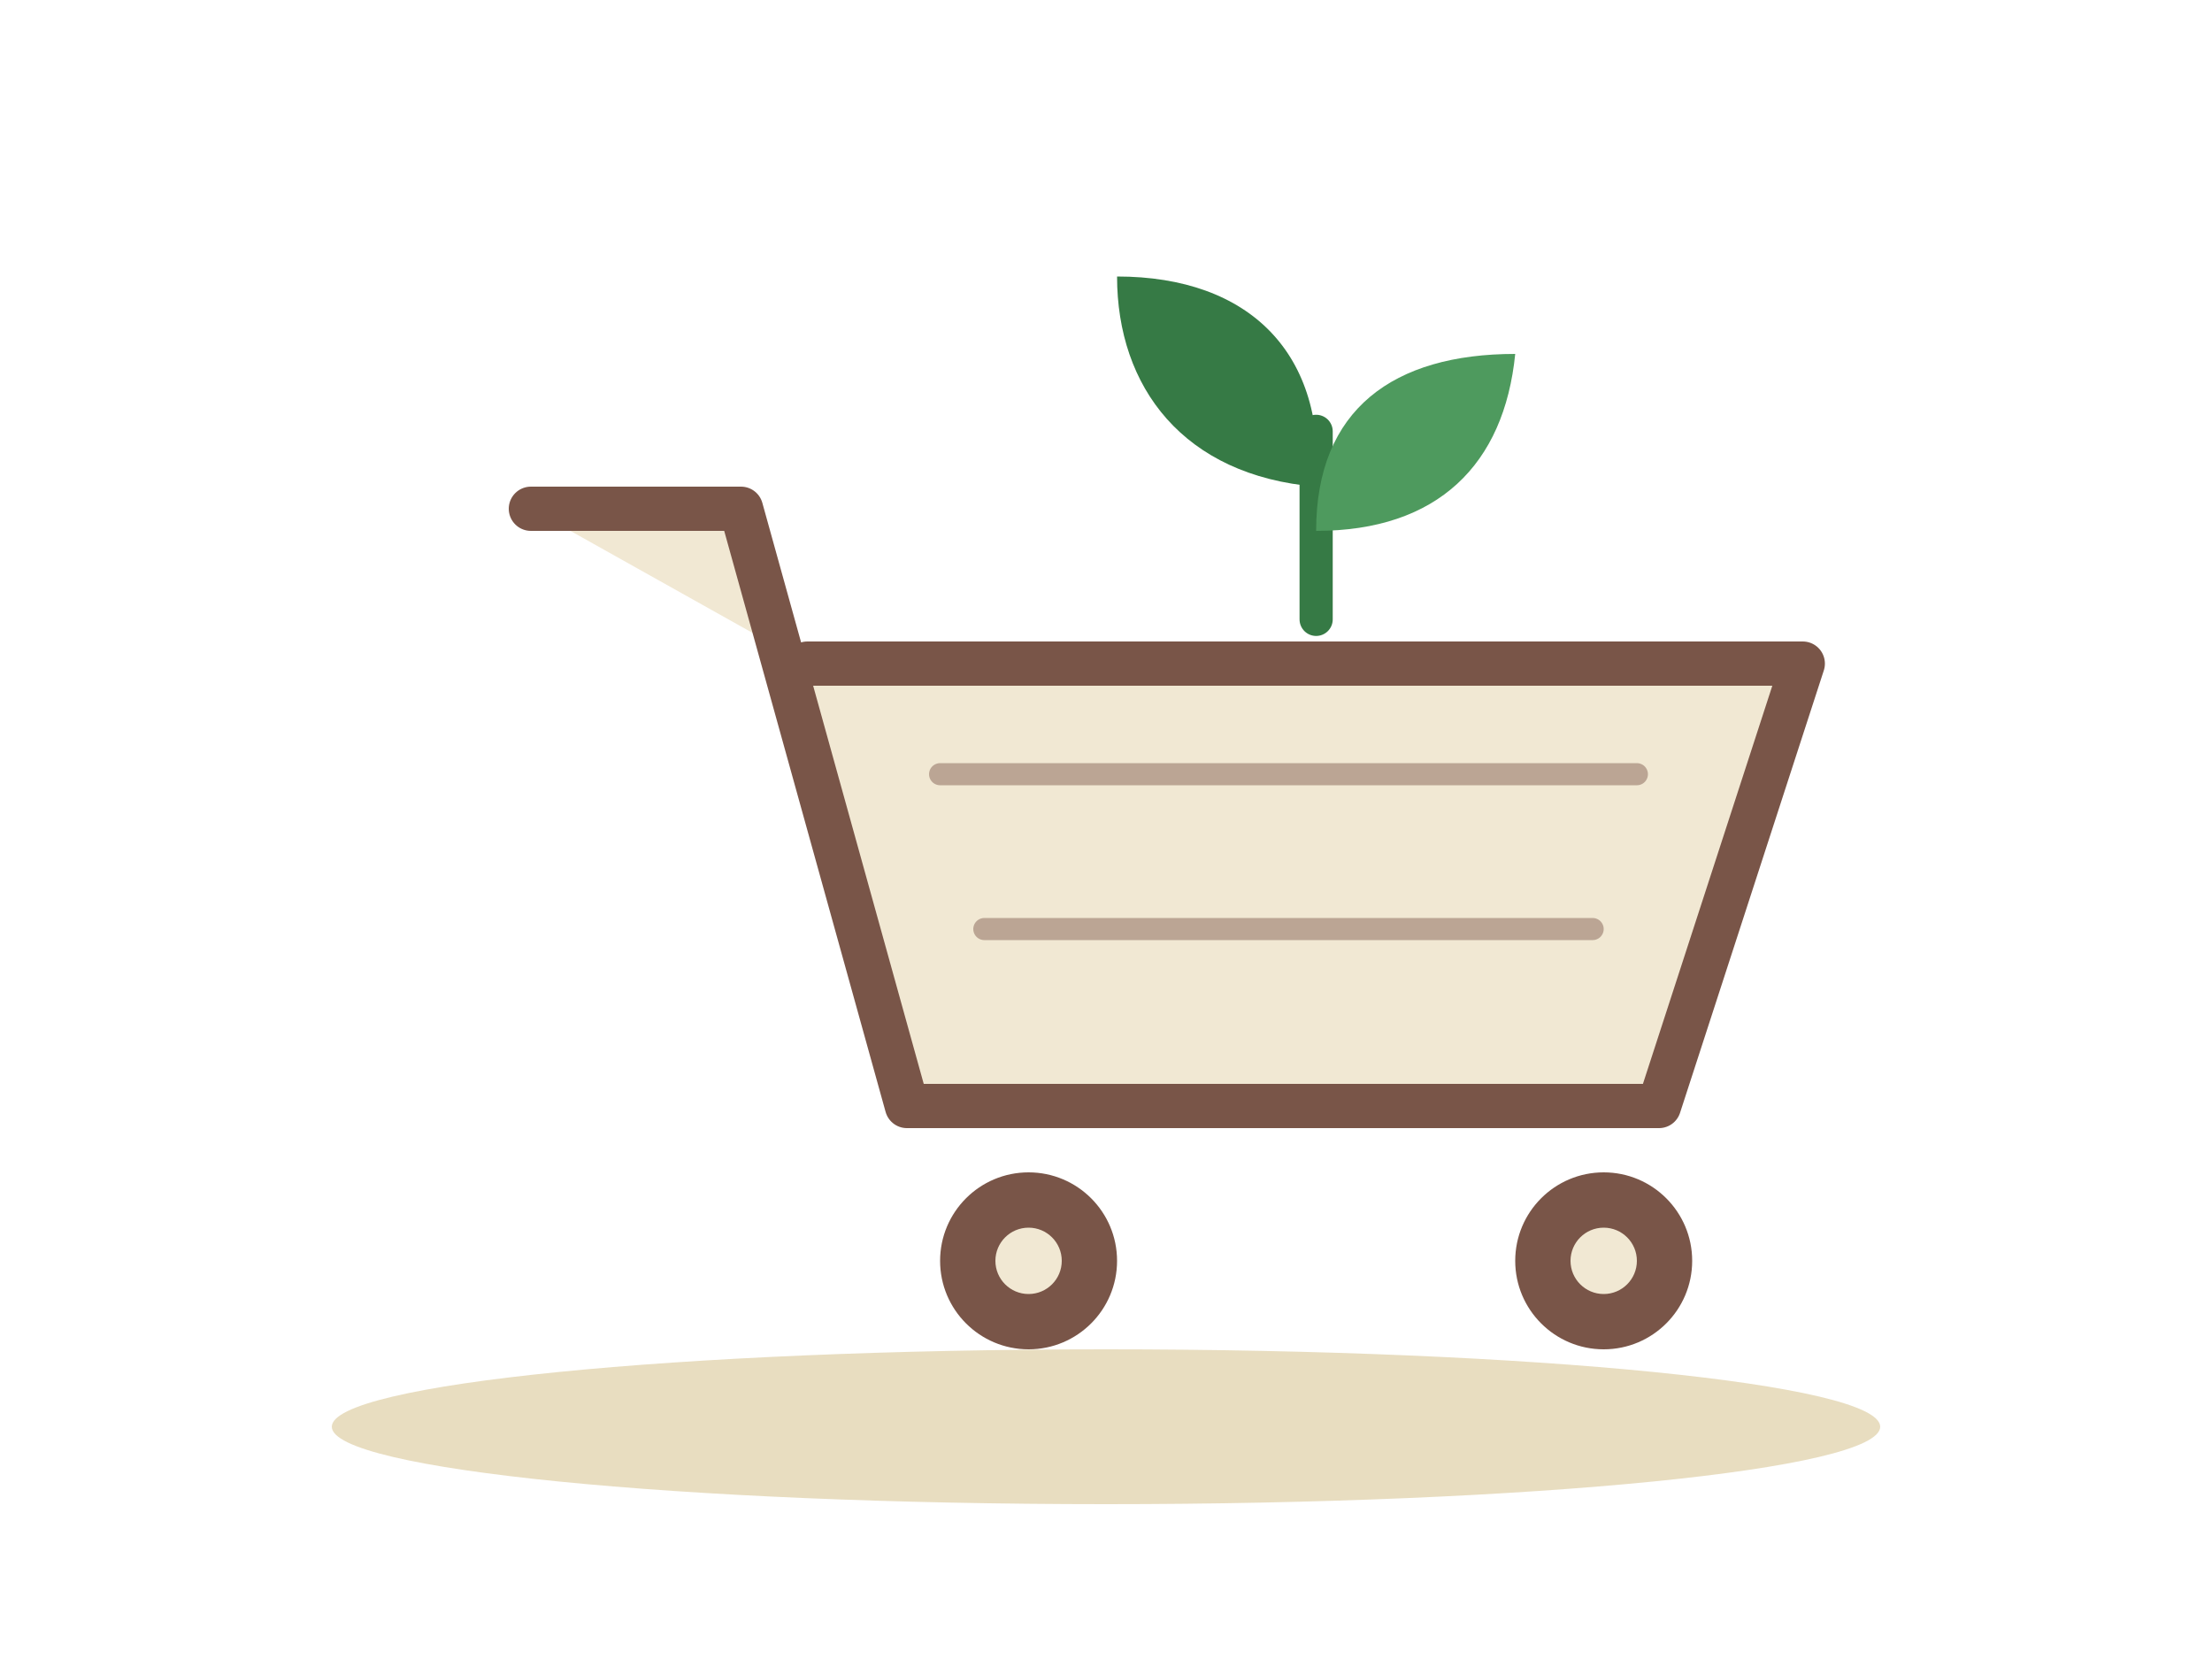
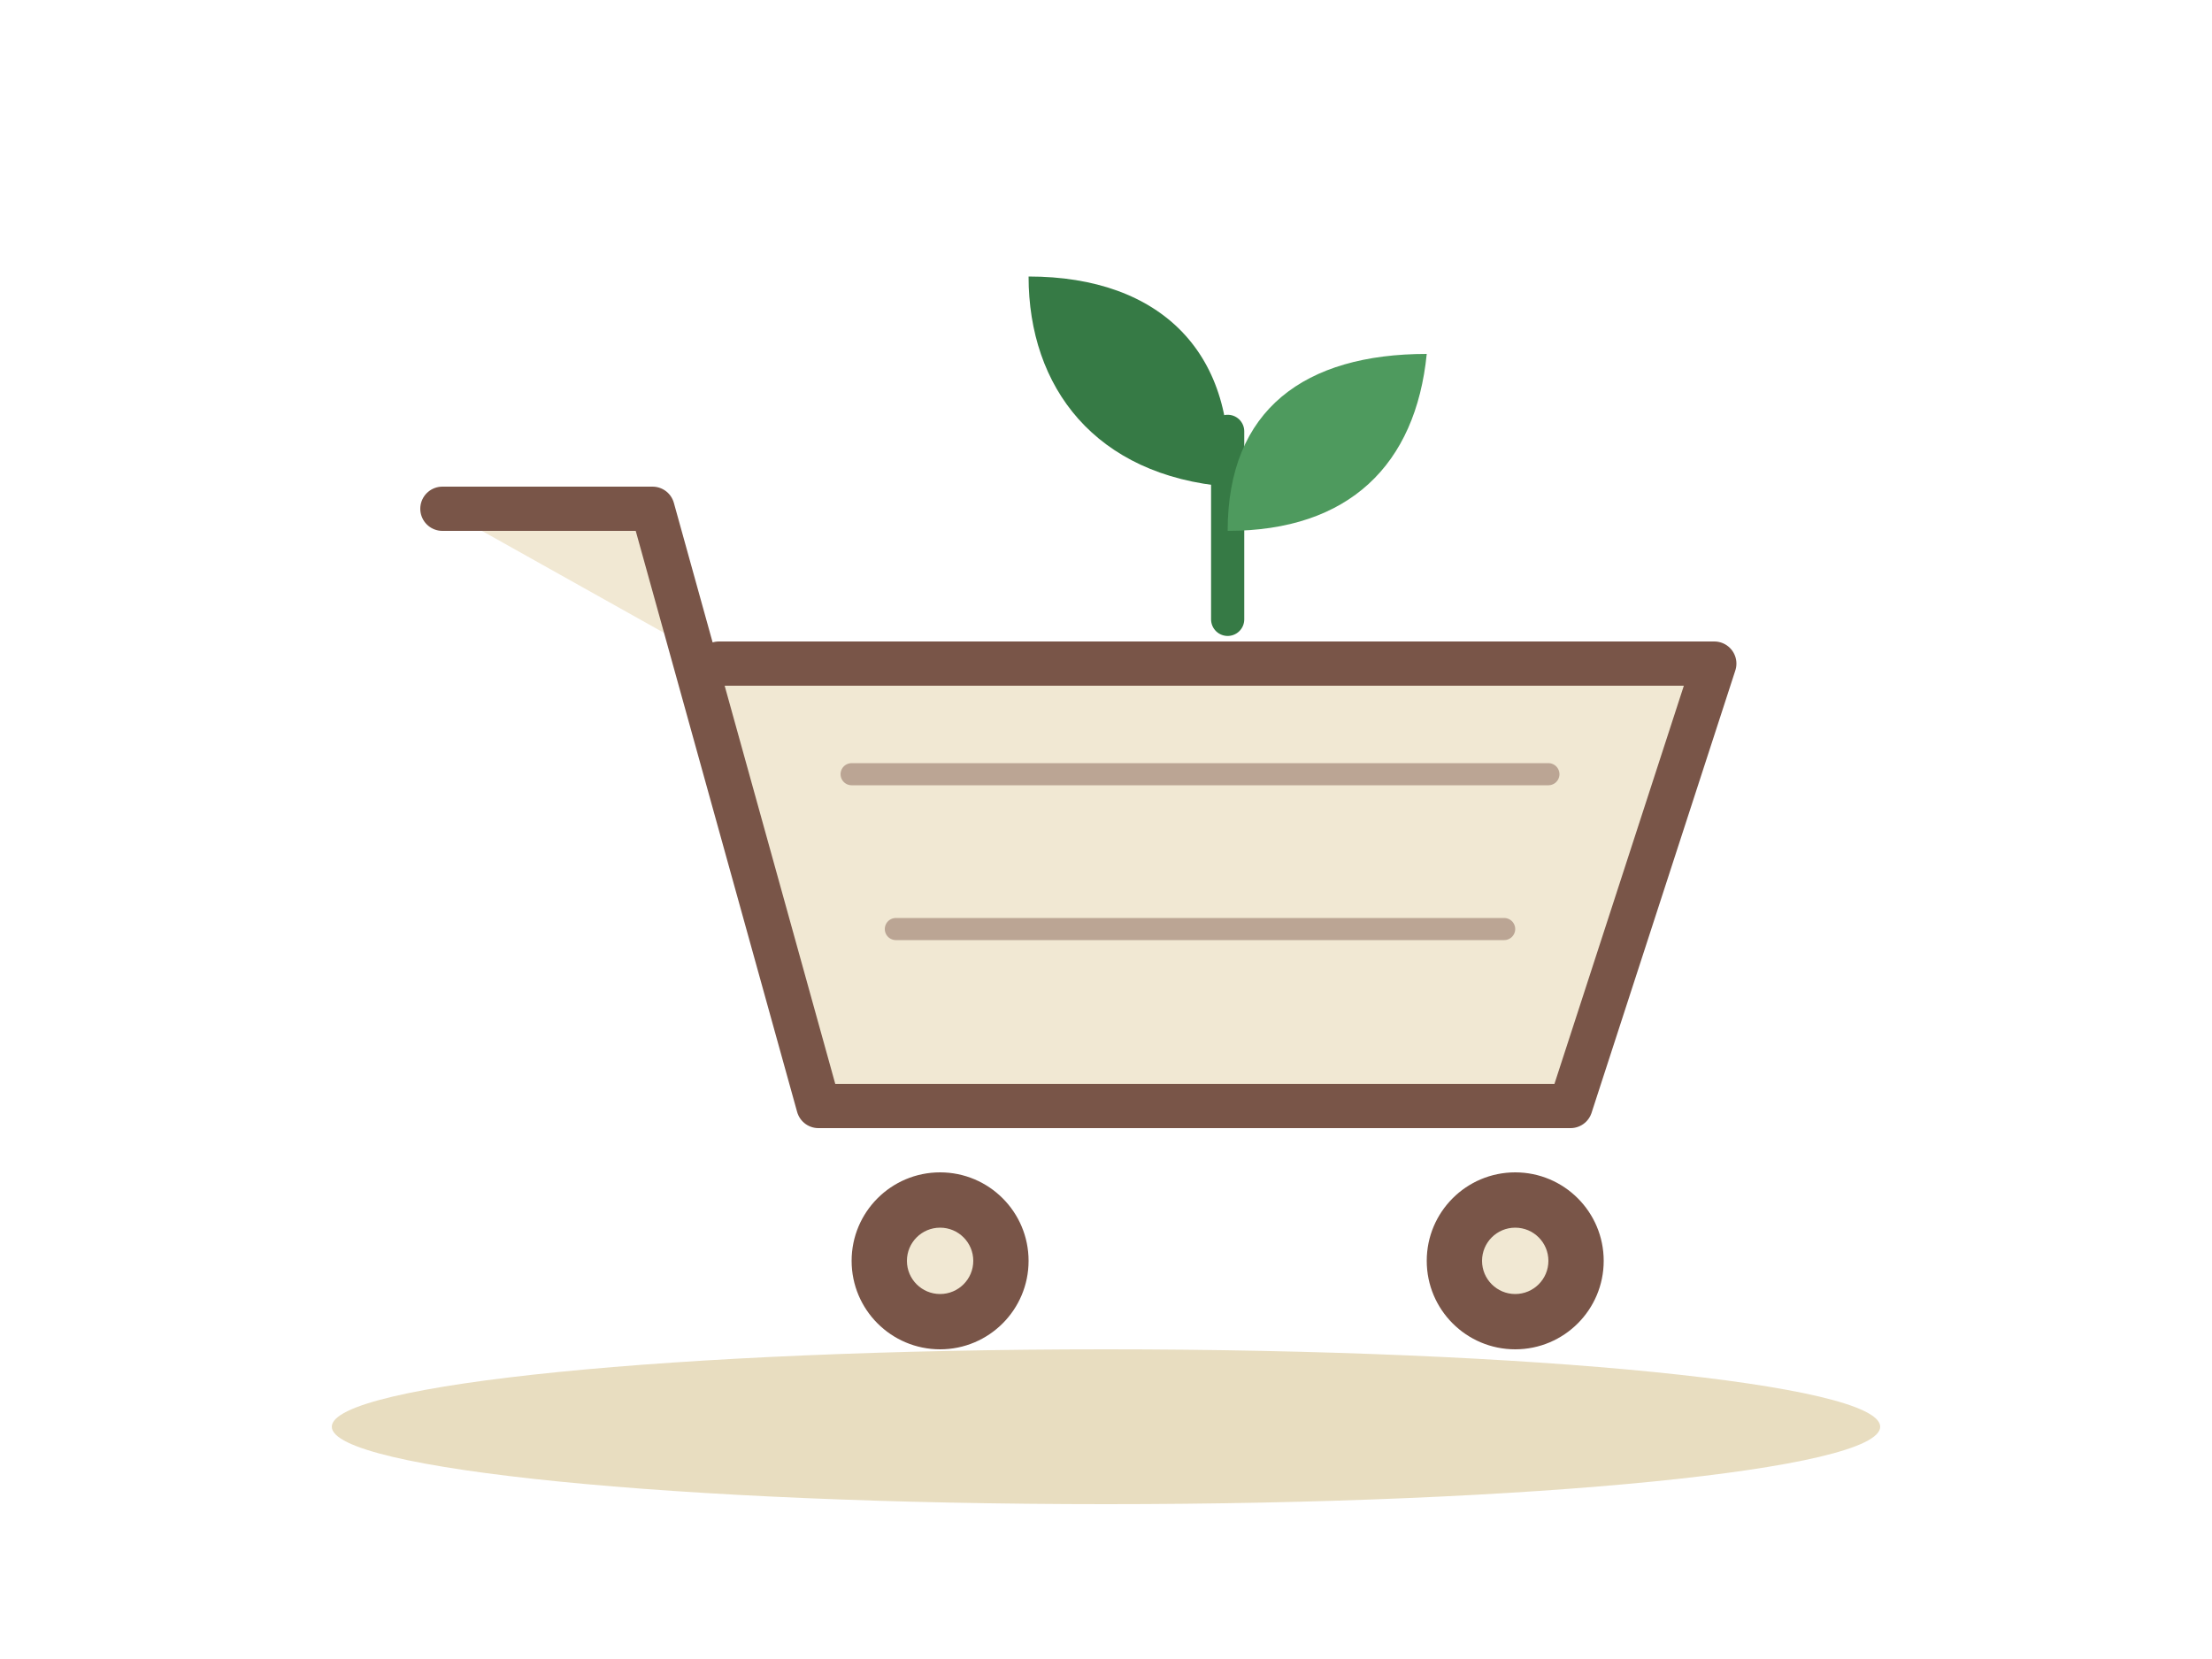
- <svg xmlns="http://www.w3.org/2000/svg" viewBox="0 0 400 300" width="400" height="300" role="img" aria-label="Carrito vacío">
+ <svg xmlns="http://www.w3.org/2000/svg" viewBox="0 0 400 300" width="400" height="300" preserveAspectRatio="xMidYMid meet" role="img" aria-label="Carrito vacío">
  <ellipse cx="200" cy="258" rx="140" ry="14" fill="#E8DDC0" />
-   <path d="M96 92h38l30 108h136l26-80H146" fill="#F1E8D3" stroke="#795548" stroke-width="8" stroke-linecap="round" stroke-linejoin="round" />
-   <path d="M170 140h126M178 168h110" stroke="#795548" stroke-width="4" stroke-linecap="round" opacity=".45" />
-   <circle cx="186" cy="228" r="16" fill="#795548" />
-   <circle cx="290" cy="228" r="16" fill="#795548" />
-   <circle cx="186" cy="228" r="6" fill="#F1E8D3" />
-   <circle cx="290" cy="228" r="6" fill="#F1E8D3" />
-   <g>
-     <path d="M238 112v-34" stroke="#367A45" stroke-width="6" stroke-linecap="round" />
-     <path d="M238 88c-24-2-36-18-36-38 24 0 38 14 36 38z" fill="#367A45" />
-     <path d="M238 96c22 0 34-12 36-32-22 0-36 10-36 32z" fill="#4E9A5E" />
+   <g transform="translate(-16, 0)">
+     <path d="M96 92h38l30 108h136l26-80H146" fill="#F1E8D3" stroke="#795548" stroke-width="8" stroke-linecap="round" stroke-linejoin="round" />
+     <path d="M170 140h126M178 168h110" stroke="#795548" stroke-width="4" stroke-linecap="round" opacity=".45" />
+     <circle cx="186" cy="228" r="16" fill="#795548" />
+     <circle cx="290" cy="228" r="16" fill="#795548" />
+     <circle cx="186" cy="228" r="6" fill="#F1E8D3" />
+     <circle cx="290" cy="228" r="6" fill="#F1E8D3" />
+     <g>
+       <path d="M238 112v-34" stroke="#367A45" stroke-width="6" stroke-linecap="round" />
+       <path d="M238 88c-24-2-36-18-36-38 24 0 38 14 36 38z" fill="#367A45" />
+       <path d="M238 96c22 0 34-12 36-32-22 0-36 10-36 32z" fill="#4E9A5E" />
+     </g>
  </g>
</svg>
